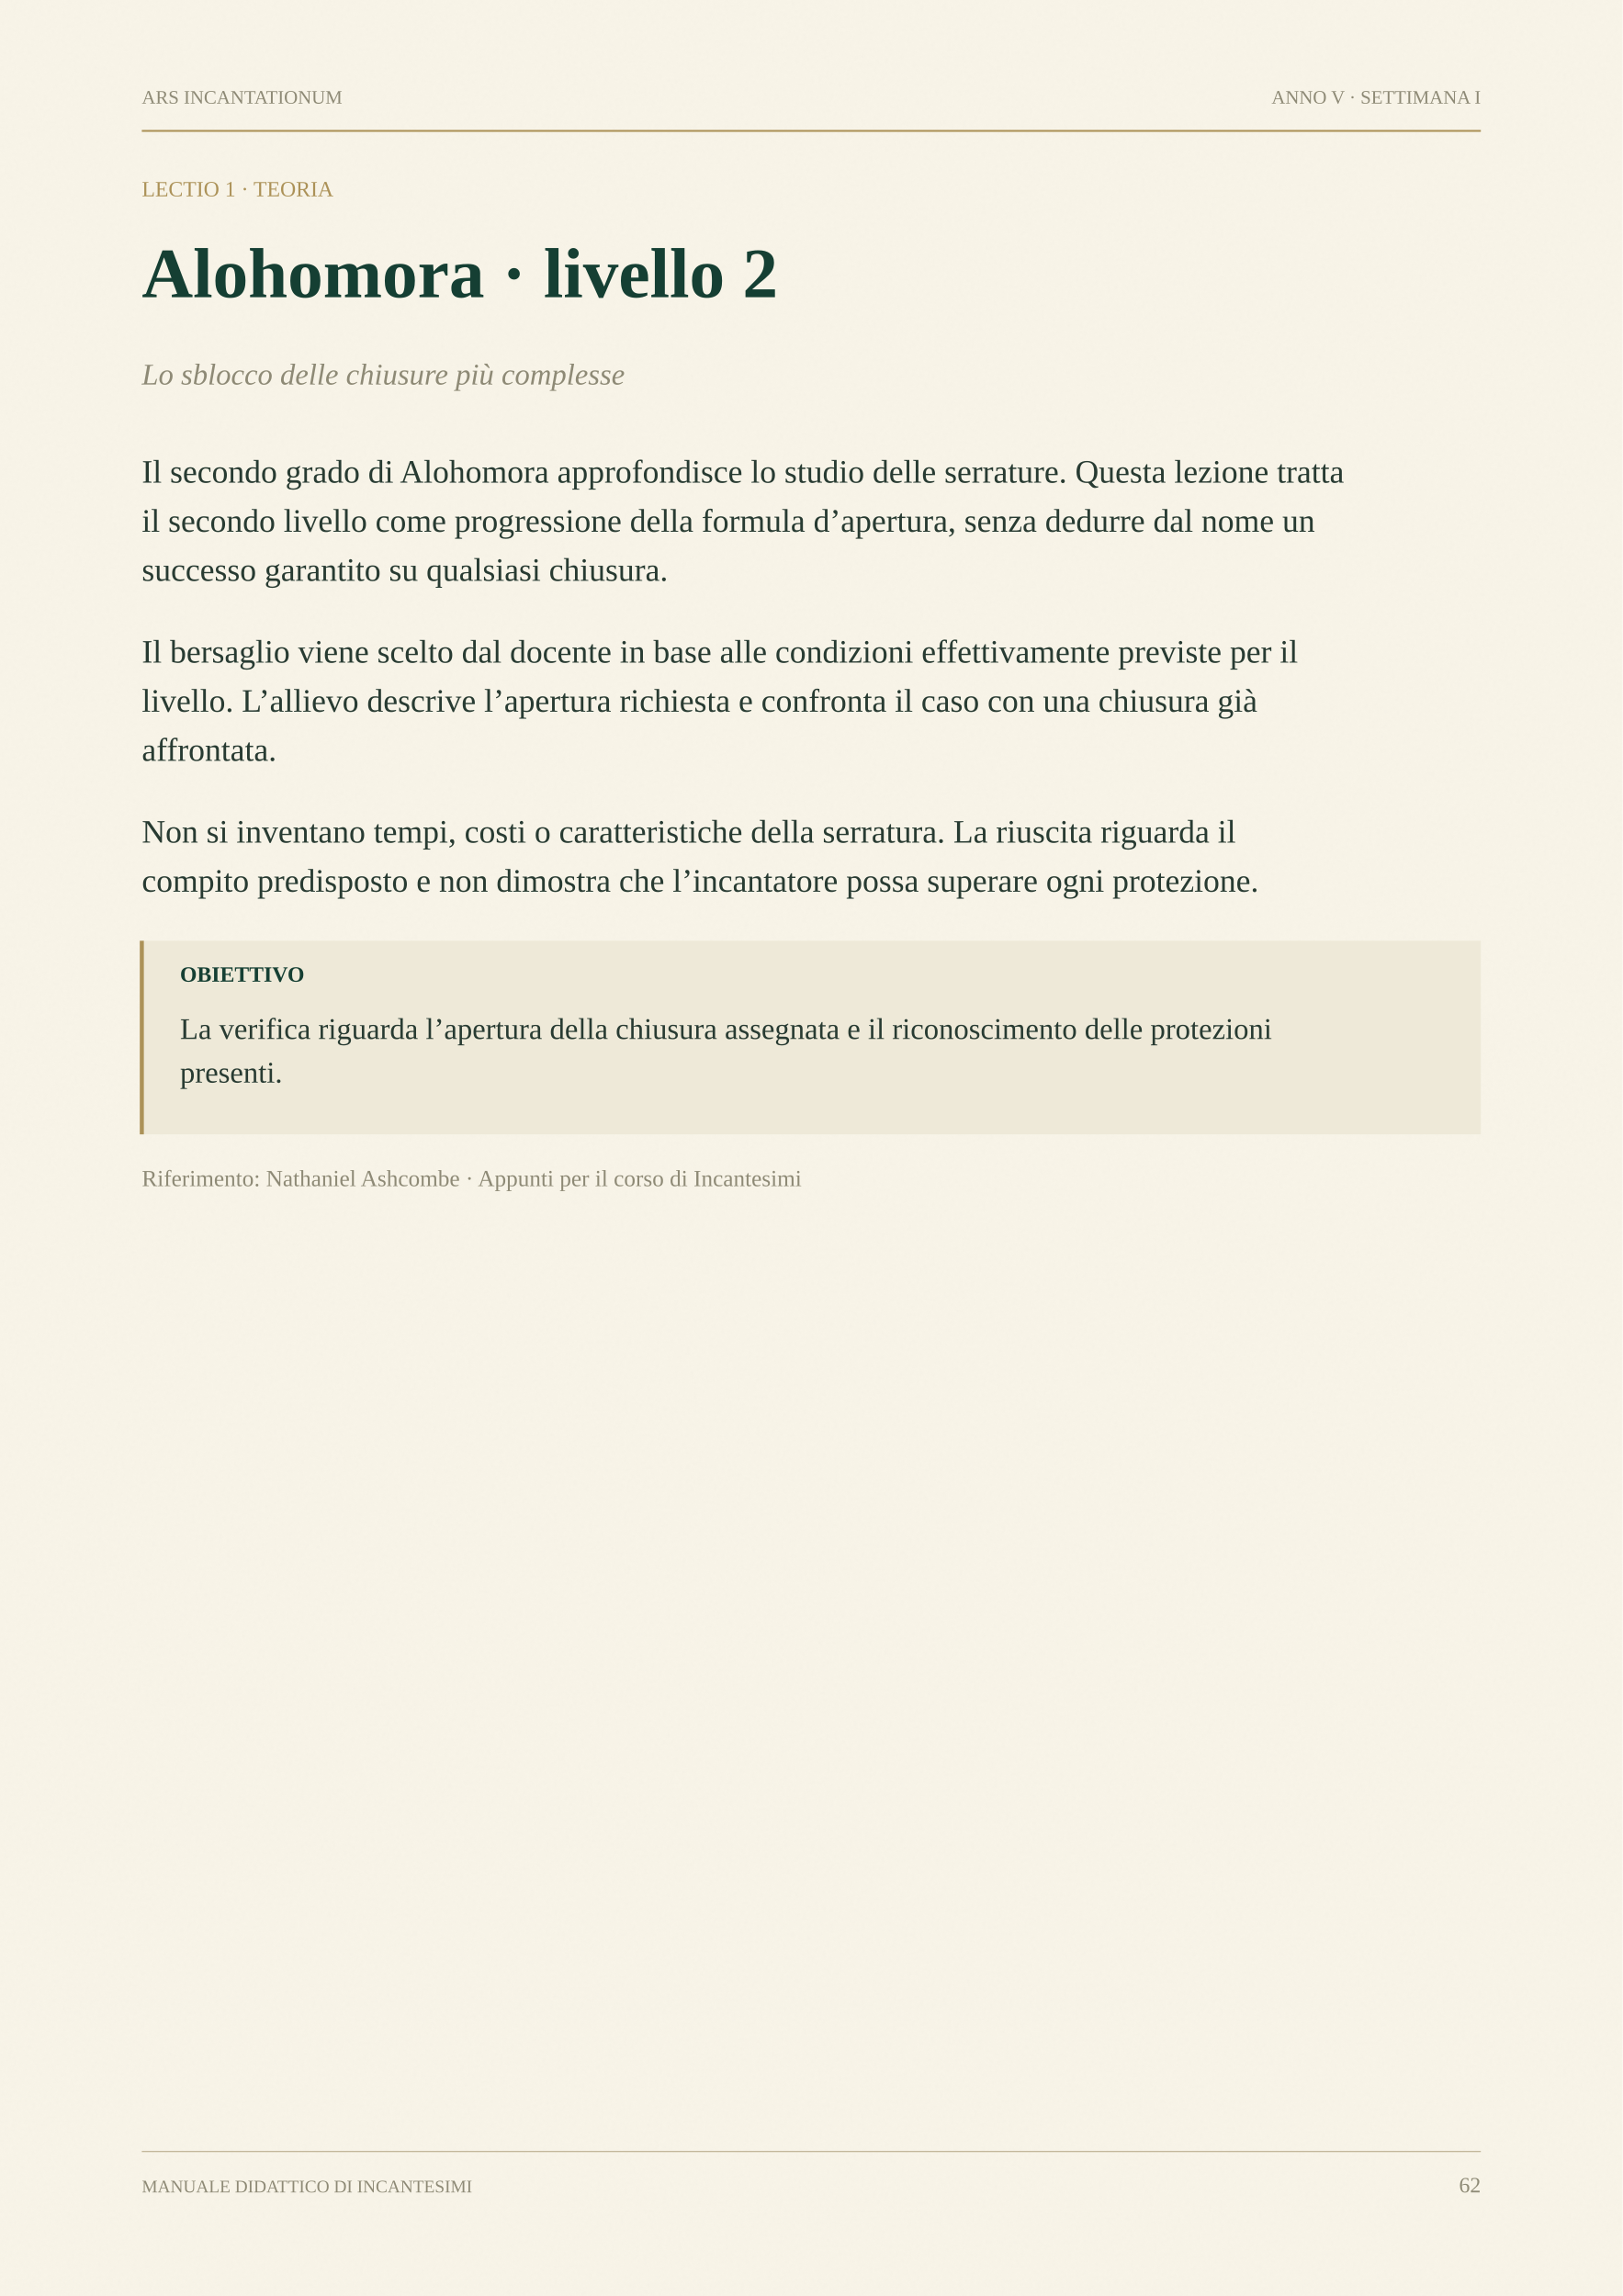
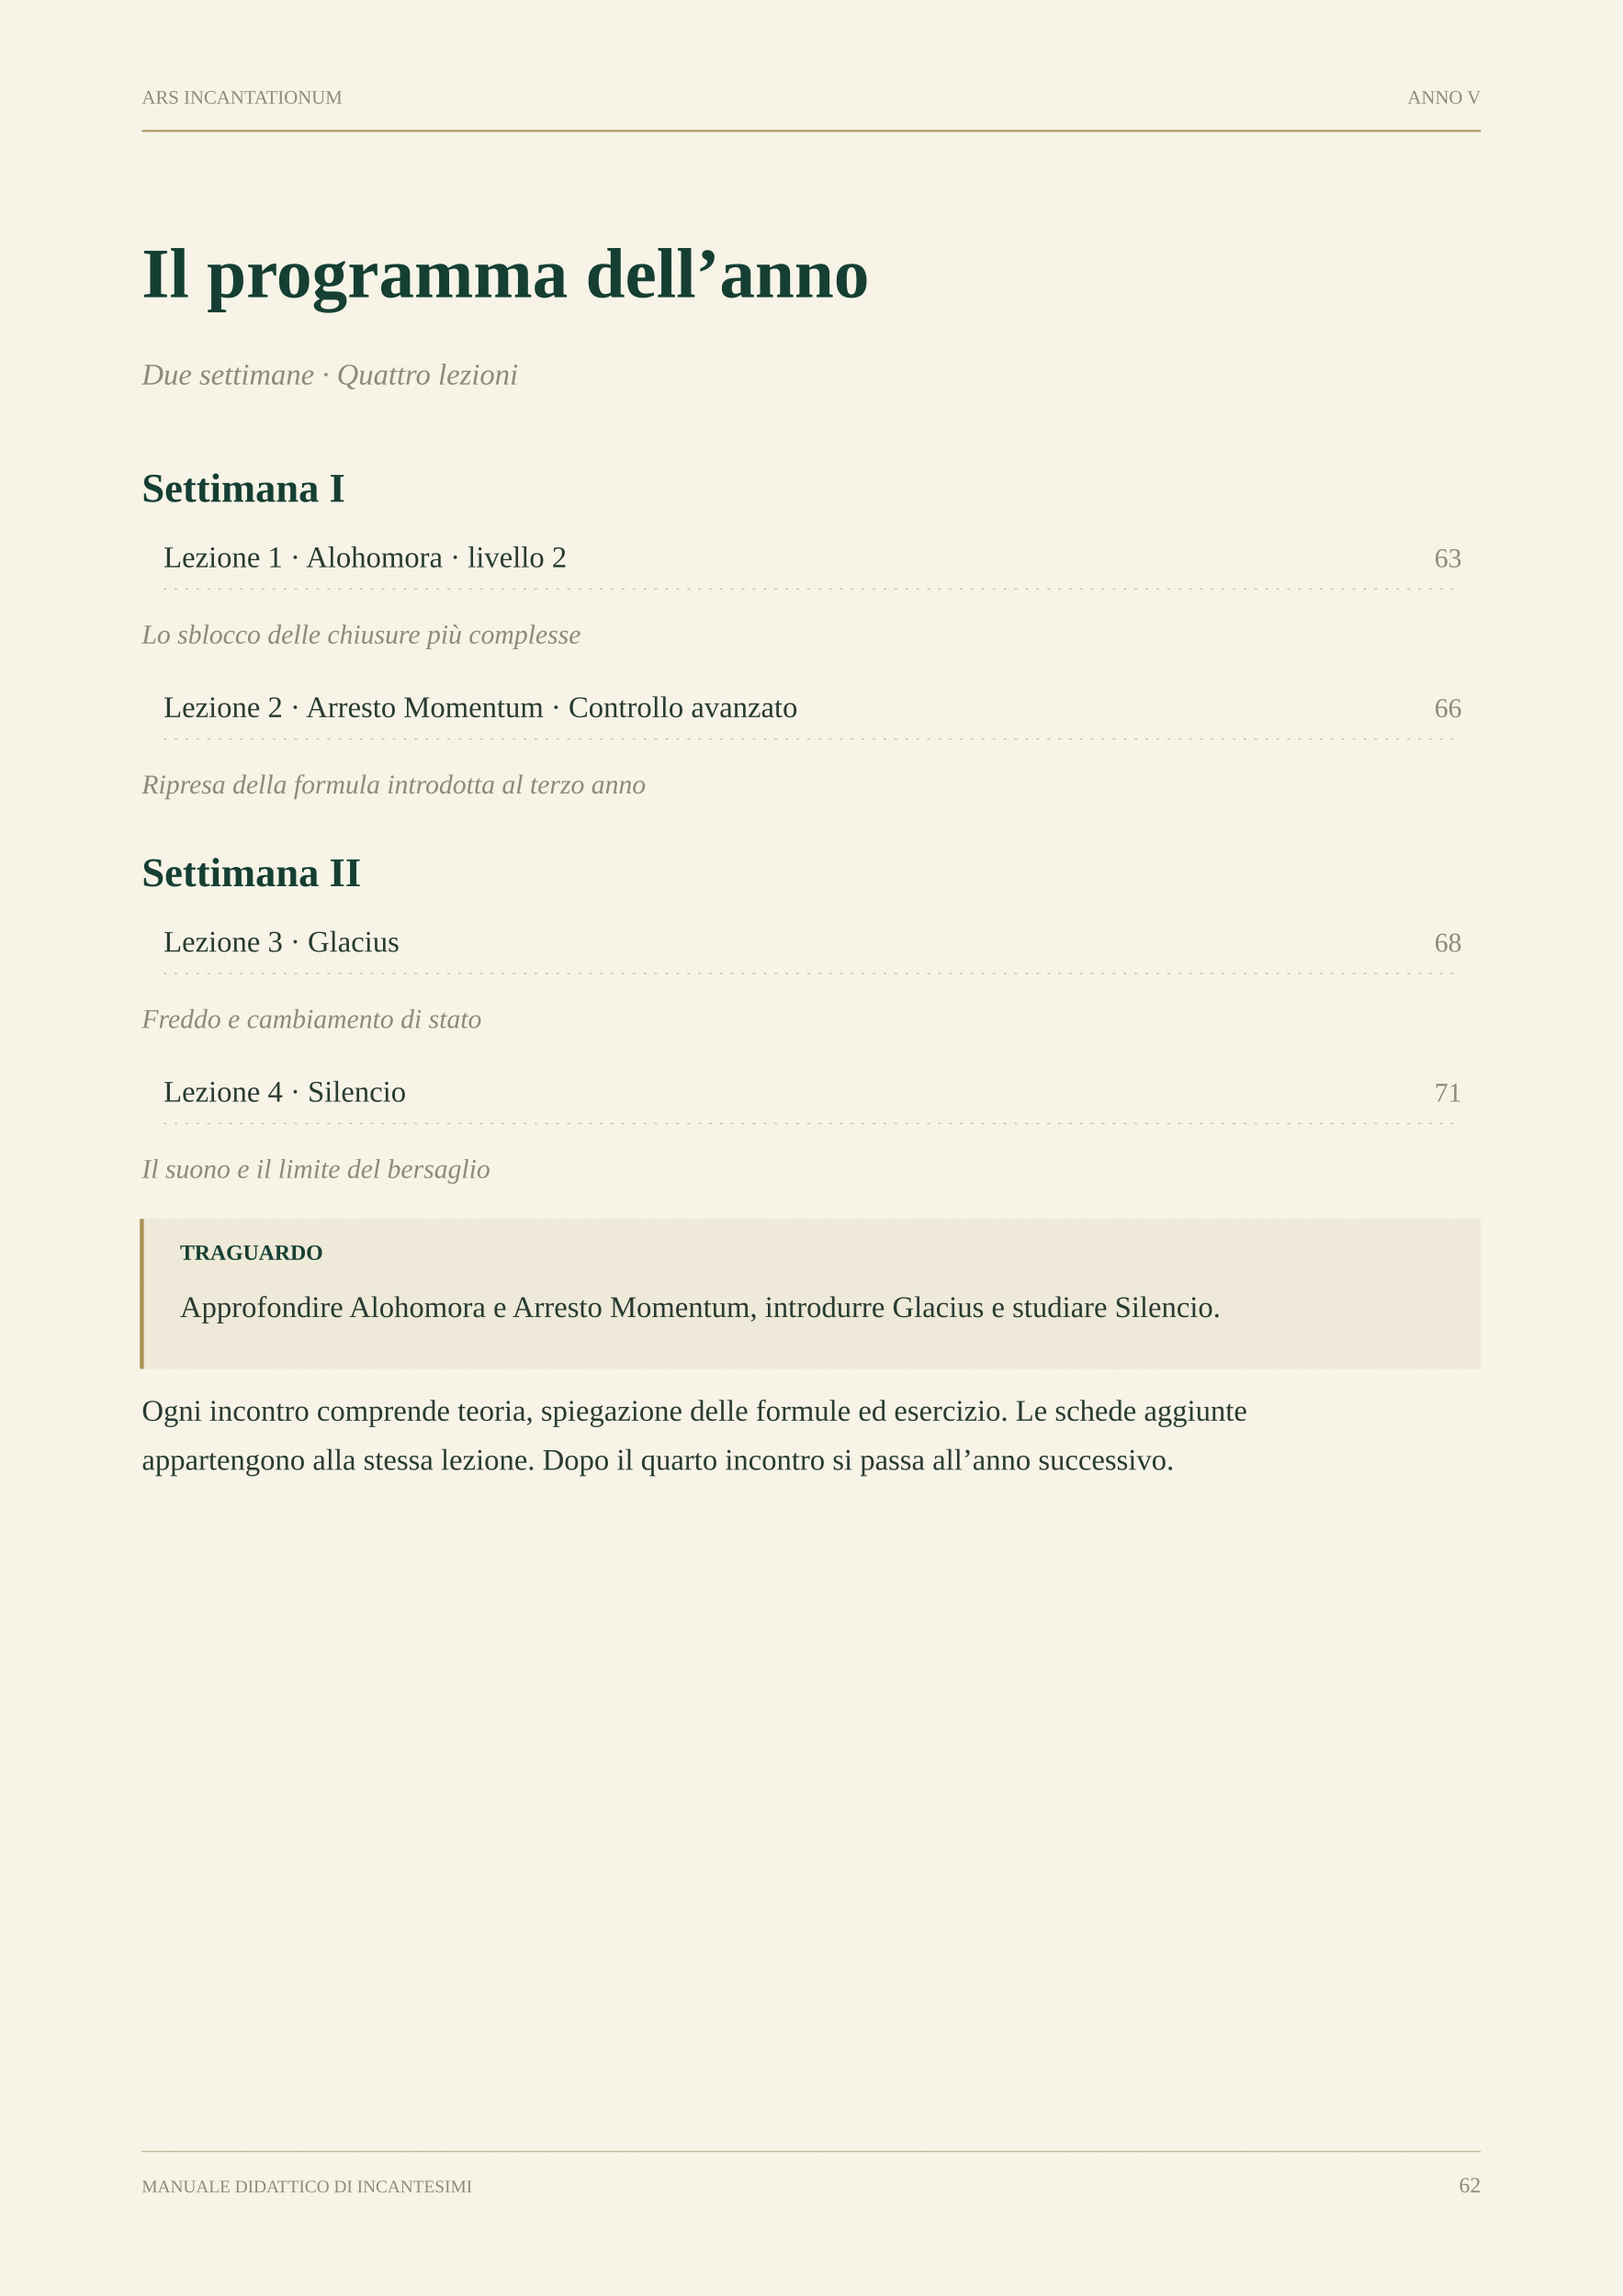
<svg xmlns="http://www.w3.org/2000/svg" width="595" height="842" viewBox="0 0 595 842">
  <defs>
    <filter id="grain">
      <feTurbulence type="fractalNoise" baseFrequency=".7" numOctaves="3" stitchTiles="stitch" />
      <feColorMatrix type="saturate" values="0" />
    </filter>
    <pattern id="paper" width="595" height="842" patternUnits="userSpaceOnUse">
      <rect width="595" height="842" filter="url(#grain)" opacity=".17" />
    </pattern>
    <linearGradient id="leather">
      <stop stop-color="#06271b" />
      <stop offset=".12" stop-color="#17583a" />
      <stop offset=".6" stop-color="#0c402a" />
      <stop offset="1" stop-color="#042015" />
    </linearGradient>
  </defs>
  <rect width="595" height="842" fill="#f8f4e8" />
  <rect width="595" height="842" fill="url(#paper)" opacity=".17" />
  <text x="52" y="38" font-family="Georgia, Times New Roman, serif" font-size="7" fill="#8e8a76">ARS INCANTATIONUM</text>
-   <text x="543" y="38" font-family="Georgia, Times New Roman, serif" font-size="7" fill="#8e8a76" text-anchor="end">ANNO V · SETTIMANA I</text>
-   <text x="52" y="72" font-family="Georgia, Times New Roman, serif" font-size="8" fill="#ac9258">LECTIO 1 · TEORIA</text>
+   <text x="543" y="38" font-family="Georgia, Times New Roman, serif" font-size="7" fill="#8e8a76" text-anchor="end">ANNO V</text>
  <path d="M52 48H543" stroke="#ac9258" stroke-width=".7" />
-   <text x="52" y="109" font-family="Georgia, Times New Roman, serif" font-size="26" fill="#153f33" font-weight="bold">Alohomora · livello 2</text>
-   <text x="52" y="141" font-family="Georgia, Times New Roman, serif" font-size="11" fill="#8e8a76" font-style="italic">Lo sblocco delle chiusure più complesse</text>
-   <text x="52" y="177" font-family="Georgia, Times New Roman, serif" font-size="12" fill="#283b32">Il secondo grado di Alohomora approfondisce lo studio delle serrature. Questa lezione tratta</text>
-   <text x="52" y="195" font-family="Georgia, Times New Roman, serif" font-size="12" fill="#283b32">il secondo livello come progressione della formula d’apertura, senza dedurre dal nome un</text>
-   <text x="52" y="213" font-family="Georgia, Times New Roman, serif" font-size="12" fill="#283b32">successo garantito su qualsiasi chiusura.</text>
-   <text x="52" y="243" font-family="Georgia, Times New Roman, serif" font-size="12" fill="#283b32">Il bersaglio viene scelto dal docente in base alle condizioni effettivamente previste per il</text>
-   <text x="52" y="261" font-family="Georgia, Times New Roman, serif" font-size="12" fill="#283b32">livello. L’allievo descrive l’apertura richiesta e confronta il caso con una chiusura già</text>
-   <text x="52" y="279" font-family="Georgia, Times New Roman, serif" font-size="12" fill="#283b32">affrontata.</text>
-   <text x="52" y="309" font-family="Georgia, Times New Roman, serif" font-size="12" fill="#283b32">Non si inventano tempi, costi o caratteristiche della serratura. La riuscita riguarda il</text>
-   <text x="52" y="327" font-family="Georgia, Times New Roman, serif" font-size="12" fill="#283b32">compito predisposto e non dimostra che l’incantatore possa superare ogni protezione.</text>
-   <rect x="52" y="345" width="491" height="71" fill="#eee9d8" />
-   <path d="M52 345v71" stroke="#ac9258" stroke-width="1.5" />
-   <text x="66" y="360" font-family="Georgia, Times New Roman, serif" font-size="8" fill="#153f33" font-weight="bold">OBIETTIVO</text>
-   <text x="66" y="381" font-family="Georgia, Times New Roman, serif" font-size="11" fill="#283b32">La verifica riguarda l’apertura della chiusura assegnata e il riconoscimento delle protezioni</text>
-   <text x="66" y="397" font-family="Georgia, Times New Roman, serif" font-size="11" fill="#283b32">presenti.</text>
-   <text x="52" y="435" font-family="Georgia, Times New Roman, serif" font-size="8.5" fill="#8e8a76">Riferimento: Nathaniel Ashcombe · Appunti per il corso di Incantesimi</text>
+   <text x="52" y="109" font-family="Georgia, Times New Roman, serif" font-size="26" fill="#153f33" font-weight="bold">Il programma dell’anno</text>
+   <text x="52" y="141" font-family="Georgia, Times New Roman, serif" font-size="11" fill="#8e8a76" font-style="italic">Due settimane · Quattro lezioni</text>
+   <text x="52" y="184" font-family="Georgia, Times New Roman, serif" font-size="15" fill="#153f33" font-weight="bold">Settimana I</text>
+   <text x="60" y="208" font-family="Georgia, Times New Roman, serif" font-size="11" fill="#283b32">Lezione 1 · Alohomora · livello 2</text>
+   <text x="536" y="208" font-family="Georgia, Times New Roman, serif" font-size="10" fill="#8e8a76" text-anchor="end">63</text>
+   <path d="M60 216H536" stroke="#c3b89b" stroke-dasharray="1 3" stroke-width=".4" />
+   <text x="52" y="236" font-family="Georgia, Times New Roman, serif" font-size="10" fill="#8e8a76" font-style="italic">Lo sblocco delle chiusure più complesse</text>
+   <text x="60" y="263" font-family="Georgia, Times New Roman, serif" font-size="11" fill="#283b32">Lezione 2 · Arresto Momentum · Controllo avanzato</text>
+   <text x="536" y="263" font-family="Georgia, Times New Roman, serif" font-size="10" fill="#8e8a76" text-anchor="end">66</text>
+   <path d="M60 271H536" stroke="#c3b89b" stroke-dasharray="1 3" stroke-width=".4" />
+   <text x="52" y="291" font-family="Georgia, Times New Roman, serif" font-size="10" fill="#8e8a76" font-style="italic">Ripresa della formula introdotta al terzo anno</text>
+   <text x="52" y="325" font-family="Georgia, Times New Roman, serif" font-size="15" fill="#153f33" font-weight="bold">Settimana II</text>
+   <text x="60" y="349" font-family="Georgia, Times New Roman, serif" font-size="11" fill="#283b32">Lezione 3 · Glacius</text>
+   <text x="536" y="349" font-family="Georgia, Times New Roman, serif" font-size="10" fill="#8e8a76" text-anchor="end">68</text>
+   <path d="M60 357H536" stroke="#c3b89b" stroke-dasharray="1 3" stroke-width=".4" />
+   <text x="52" y="377" font-family="Georgia, Times New Roman, serif" font-size="10" fill="#8e8a76" font-style="italic">Freddo e cambiamento di stato</text>
+   <text x="60" y="404" font-family="Georgia, Times New Roman, serif" font-size="11" fill="#283b32">Lezione 4 · Silencio</text>
+   <text x="536" y="404" font-family="Georgia, Times New Roman, serif" font-size="10" fill="#8e8a76" text-anchor="end">71</text>
+   <path d="M60 412H536" stroke="#c3b89b" stroke-dasharray="1 3" stroke-width=".4" />
+   <text x="52" y="432" font-family="Georgia, Times New Roman, serif" font-size="10" fill="#8e8a76" font-style="italic">Il suono e il limite del bersaglio</text>
+   <rect x="52" y="447" width="491" height="55" fill="#eee9d8" />
+   <path d="M52 447v55" stroke="#ac9258" stroke-width="1.5" />
+   <text x="66" y="462" font-family="Georgia, Times New Roman, serif" font-size="8" fill="#153f33" font-weight="bold">TRAGUARDO</text>
+   <text x="66" y="483" font-family="Georgia, Times New Roman, serif" font-size="11" fill="#283b32">Approfondire Alohomora e Arresto Momentum, introdurre Glacius e studiare Silencio.</text>
+   <text x="52" y="521" font-family="Georgia, Times New Roman, serif" font-size="11" fill="#283b32">Ogni incontro comprende teoria, spiegazione delle formule ed esercizio. Le schede aggiunte</text>
+   <text x="52" y="539" font-family="Georgia, Times New Roman, serif" font-size="11" fill="#283b32">appartengono alla stessa lezione. Dopo il quarto incontro si passa all’anno successivo.</text>
  <path d="M52 789H543" stroke="#c3b89b" stroke-width=".45" />
  <text x="52" y="804" font-family="Georgia, Times New Roman, serif" font-size="6.5" fill="#8e8a76">MANUALE DIDATTICO DI INCANTESIMI</text>
  <text x="543" y="804" font-family="Georgia, Times New Roman, serif" font-size="8" fill="#8e8a76" text-anchor="end">62</text>
</svg>
